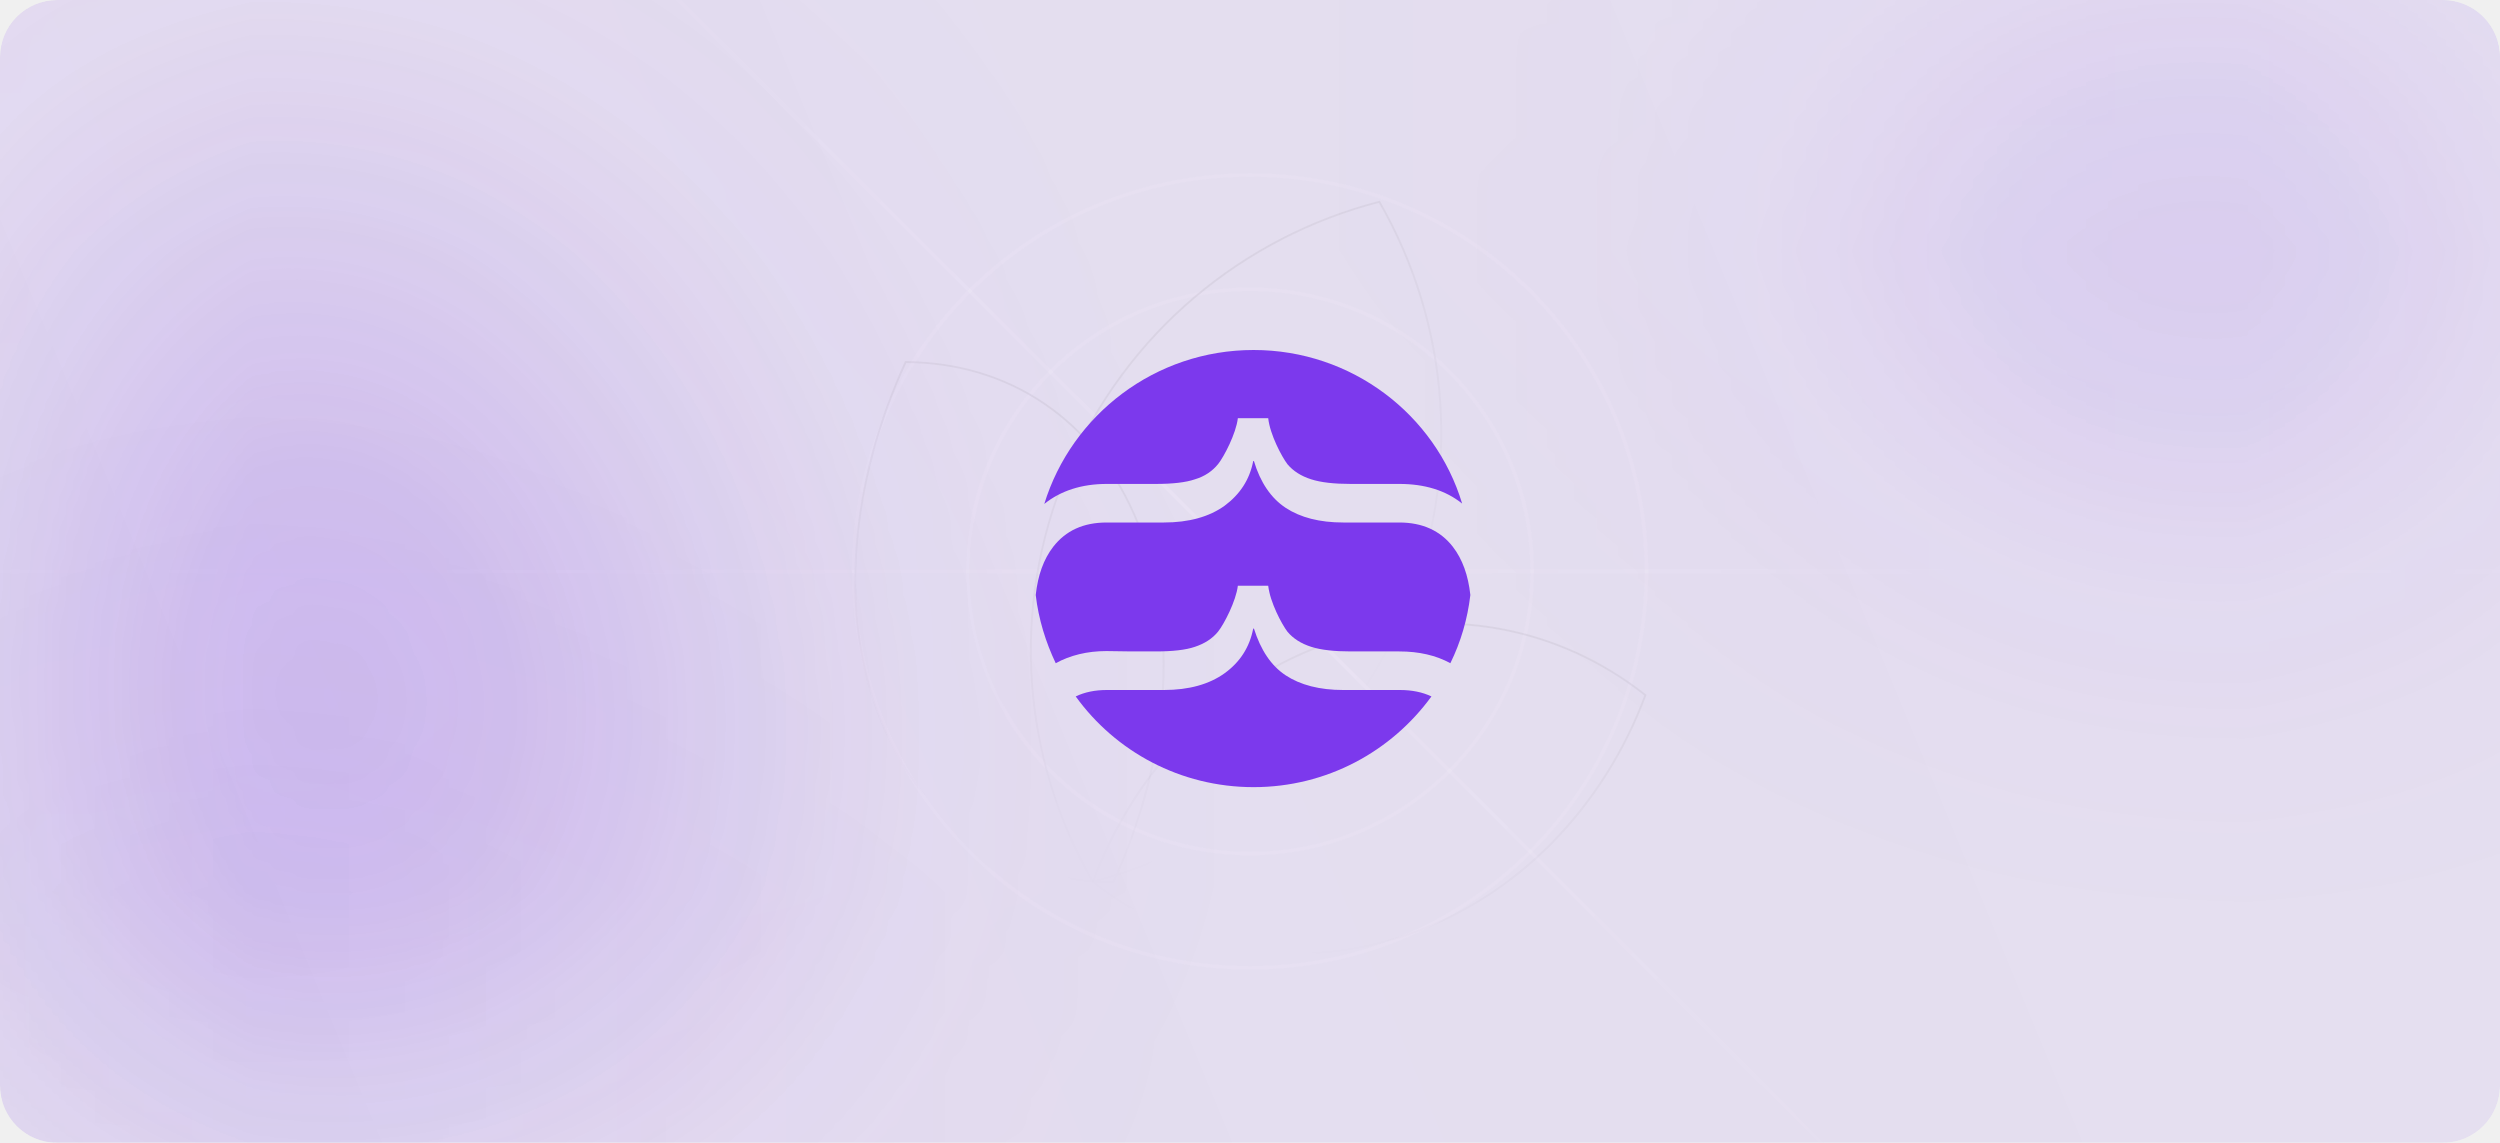
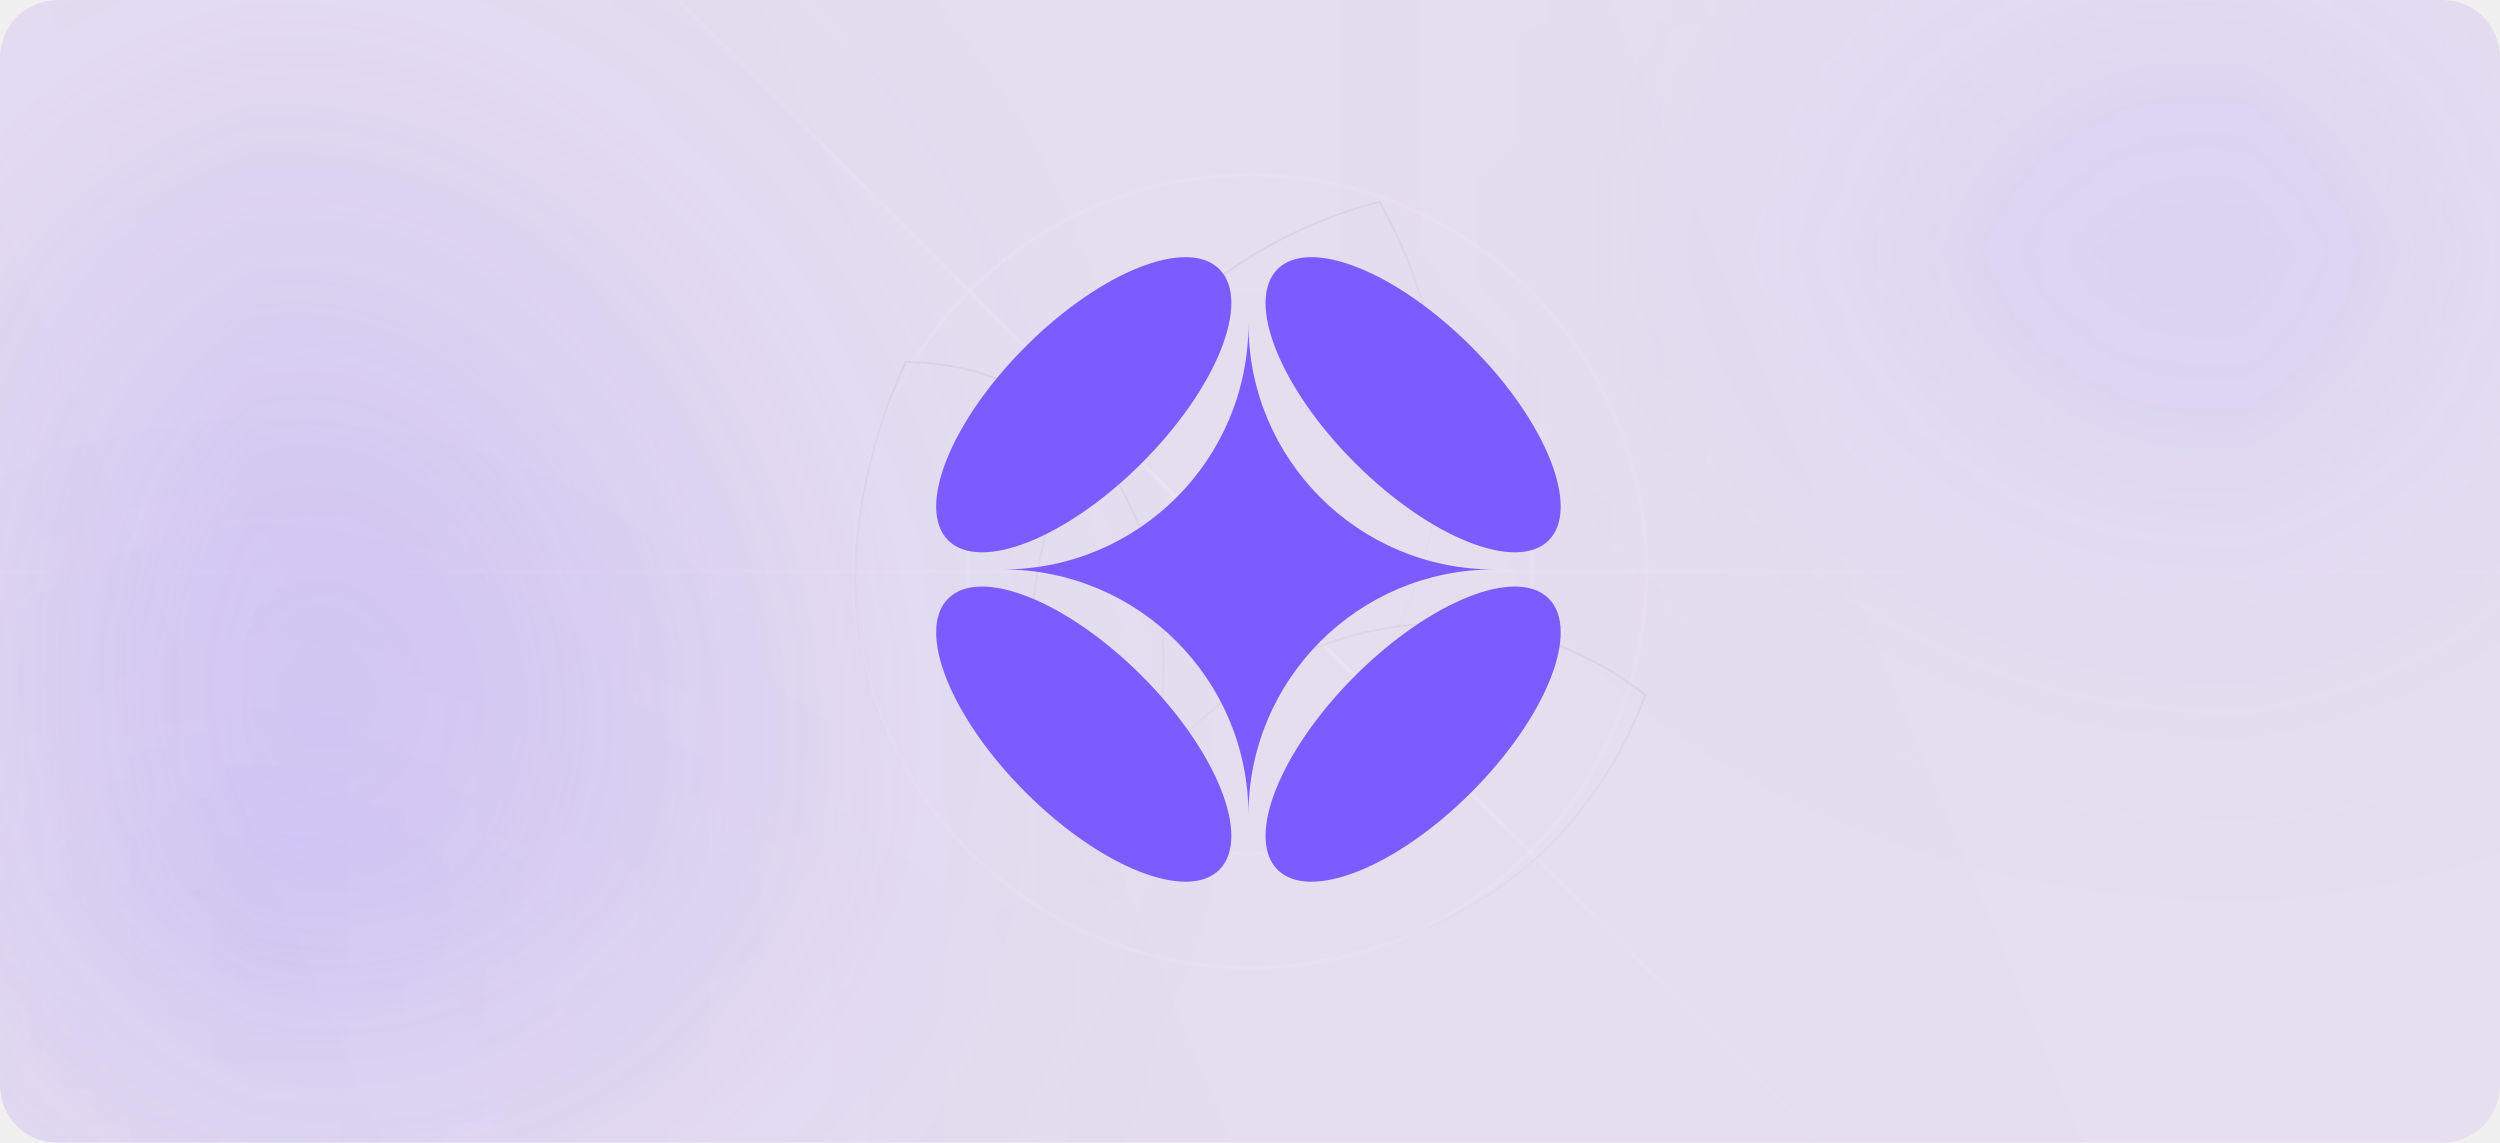
<svg xmlns="http://www.w3.org/2000/svg" width="700" height="320" viewBox="0 0 700 320" fill="none">
-   <g clip-path="url(#clip0_1_4)">
-     <mask id="mask0_1_4" style="mask-type:luminance" maskUnits="userSpaceOnUse" x="0" y="0" width="700" height="320">
-       <path d="M684 0H16C7.163 0 0 7.163 0 16V304C0 312.837 7.163 320 16 320H684C692.837 320 700 312.837 700 304V16C700 7.163 692.837 0 684 0Z" fill="white" />
+   <g clip-path="url(#clip0_1_3)">
+     <mask id="mask0_1_3" style="mask-type:luminance" maskUnits="userSpaceOnUse" x="0" y="0" width="700" height="320">
+       <path d="M700 0H0V320H700V0Z" fill="white" />
    </mask>
-     <g mask="url(#mask0_1_4)">
-       <path d="M684 0H16C7.163 0 0 7.163 0 16V304C0 312.837 7.163 320 16 320H684C692.837 320 700 312.837 700 304V16C700 7.163 692.837 0 684 0Z" fill="url(#paint0_linear_1_4)" />
-       <path d="M311.72 247.034C283.108 246.887 258.409 231.208 246.538 201.531C234.656 171.825 238.271 134.702 253.583 101.377C282.195 101.524 306.894 117.203 318.765 146.88C330.647 176.586 327.031 213.709 311.72 247.034Z" stroke="url(#paint1_linear_1_4)" stroke-opacity="0.05" stroke-width="0.531" />
-       <path d="M393.341 171.537C376.971 210.369 343.89 237.091 305.969 246.867C286.462 212.959 282.476 170.663 298.845 131.831C315.215 92.998 348.295 66.276 386.217 56.5C405.724 90.408 409.71 132.704 393.341 171.537Z" stroke="url(#paint2_linear_1_4)" stroke-opacity="0.05" stroke-width="0.531" />
-       <path d="M393.586 261.878C362.034 272.529 329.98 265.88 306.002 246.907C317.534 215.919 341.57 190.327 373.13 179.673C404.681 169.023 436.735 175.671 460.714 194.644C449.181 225.632 425.145 251.224 393.586 261.878Z" stroke="url(#paint3_linear_1_4)" stroke-opacity="0.05" stroke-width="0.531" />
-       <g opacity="0.8" filter="url(#filter0_f_1_4)">
-         <path d="M660 100C748.366 100 820 28.366 820 -60C820 -148.366 748.366 -220 660 -220C571.634 -220 500 -148.366 500 -60C500 28.366 571.634 100 660 100Z" fill="#6415EA" fill-opacity="0.4" />
-       </g>
-       <g opacity="0.8" filter="url(#filter1_f_1_4)">
-         <path d="M20 373C108.366 373 180 301.366 180 213C180 124.634 108.366 53 20 53C-68.366 53 -140 124.634 -140 213C-140 301.366 -68.366 373 20 373Z" fill="#6218E2" fill-opacity="0.33" />
-       </g>
-       <g opacity="0.8" filter="url(#filter2_f_1_4)">
- </g>
-       <g opacity="0.8" filter="url(#filter3_f_1_4)">
-         <path d="M20 573C108.366 573 180 501.366 180 413C180 324.634 108.366 253 20 253C-68.366 253 -140 324.634 -140 413C-140 501.366 -68.366 573 20 573Z" fill="#4018E2" fill-opacity="0.22" />
-       </g>
-       <path opacity="0.2" d="M0 50H700" stroke="url(#paint4_radial_1_4)" stroke-dasharray="4 4" />
-       <path opacity="0.1" d="M0 82H700" stroke="url(#paint5_radial_1_4)" stroke-dasharray="4 4" />
-       <path opacity="0.2" d="M239 0V320" stroke="url(#paint6_radial_1_4)" stroke-dasharray="4 4" />
-       <path opacity="0.1" d="M271 0V320" stroke="url(#paint7_radial_1_4)" stroke-dasharray="4 4" />
-       <path opacity="0.2" d="M461 0V320" stroke="url(#paint8_radial_1_4)" stroke-dasharray="4 4" />
-       <path opacity="0.1" d="M429 0V320" stroke="url(#paint9_radial_1_4)" stroke-dasharray="4 4" />
-       <path opacity="0.2" d="M0 271H700" stroke="url(#paint10_radial_1_4)" stroke-dasharray="4 4" />
-       <path opacity="0.1" d="M0 239H700" stroke="url(#paint11_radial_1_4)" stroke-dasharray="4 4" />
-       <g style="mix-blend-mode:overlay" opacity="0.1">
-         <path d="M0 160H700" stroke="url(#paint12_linear_1_4)" />
-       </g>
-       <g style="mix-blend-mode:overlay" opacity="0.2">
-         <path d="M511 321L189 -1" stroke="url(#paint13_linear_1_4)" />
-       </g>
-       <g style="mix-blend-mode:overlay" opacity="0.1">
-         <path d="M350 271C411.304 271 461 221.304 461 160C461 98.696 411.304 49 350 49C288.696 49 239 98.696 239 160C239 221.304 288.696 271 350 271Z" stroke="white" />
-       </g>
-       <g style="mix-blend-mode:overlay" opacity="0.1">
-         <path d="M350 239C393.63 239 429 203.63 429 160C429 116.37 393.63 81 350 81C306.37 81 271 116.37 271 160C271 203.63 306.37 239 350 239Z" stroke="white" />
+     <g mask="url(#mask0_1_3)">
+       <mask id="mask1_1_3" style="mask-type:luminance" maskUnits="userSpaceOnUse" x="0" y="0" width="700" height="320">
+         <path d="M684 0H16C7.163 0 0 7.163 0 16V304C0 312.837 7.163 320 16 320H684C692.837 320 700 312.837 700 304V16C700 7.163 692.837 0 684 0Z" fill="white" />
+       </mask>
+       <g mask="url(#mask1_1_3)">
+         <path d="M684 0H16C7.163 0 0 7.163 0 16V304C0 312.837 7.163 320 16 320H684C692.837 320 700 312.837 700 304V16C700 7.163 692.837 0 684 0Z" fill="url(#paint0_linear_1_3)" />
+         <path d="M311.72 247.034C283.108 246.887 258.409 231.208 246.538 201.531C234.656 171.825 238.271 134.702 253.583 101.377C282.195 101.524 306.894 117.203 318.765 146.88C330.647 176.586 327.031 213.709 311.72 247.034Z" stroke="url(#paint1_linear_1_3)" stroke-opacity="0.05" stroke-width="0.531" />
+         <path d="M393.341 171.537C376.971 210.369 343.89 237.091 305.969 246.867C286.462 212.959 282.476 170.663 298.845 131.831C315.215 92.998 348.295 66.276 386.217 56.5C405.724 90.408 409.71 132.704 393.341 171.537Z" stroke="url(#paint2_linear_1_3)" stroke-opacity="0.05" stroke-width="0.531" />
+         <path d="M393.586 261.878C362.034 272.529 329.98 265.88 306.002 246.907C317.534 215.919 341.57 190.327 373.13 179.673C404.681 169.023 436.735 175.671 460.714 194.644C449.181 225.632 425.145 251.224 393.586 261.878Z" stroke="url(#paint3_linear_1_3)" stroke-opacity="0.05" stroke-width="0.531" />
+         <g opacity="0.8" filter="url(#filter0_f_1_3)">
+           <path d="M660 100C748.366 100 820 28.366 820 -60C820 -148.366 748.366 -220 660 -220C571.634 -220 500 -148.366 500 -60C500 28.366 571.634 100 660 100Z" fill="#7C5CFE" fill-opacity="0.4" />
+         </g>
+         <g opacity="0.8" filter="url(#filter1_f_1_3)">
+           <path d="M20 373C108.366 373 180 301.366 180 213C180 124.634 108.366 53 20 53C-68.366 53 -140 124.634 -140 213C-140 301.366 -68.366 373 20 373Z" fill="#7C5CFE" fill-opacity="0.33" />
+         </g>
+         <g opacity="0.8" filter="url(#filter2_f_1_3)">
+           <path d="M20 573C108.366 573 180 501.366 180 413C180 324.634 108.366 253 20 253C-68.366 253 -140 324.634 -140 413C-140 501.366 -68.366 573 20 573Z" fill="#7C5CFE" fill-opacity="0.22" />
+         </g>
+         <path opacity="0.2" d="M0 50H700" stroke="url(#paint4_radial_1_3)" stroke-dasharray="4 4" />
+         <path opacity="0.1" d="M0 82H700" stroke="url(#paint5_radial_1_3)" stroke-dasharray="4 4" />
+         <path opacity="0.2" d="M239 0V320" stroke="url(#paint6_radial_1_3)" stroke-dasharray="4 4" />
+         <path opacity="0.1" d="M271 0V320" stroke="url(#paint7_radial_1_3)" stroke-dasharray="4 4" />
+         <path opacity="0.2" d="M461 0V320" stroke="url(#paint8_radial_1_3)" stroke-dasharray="4 4" />
+         <path opacity="0.1" d="M429 0V320" stroke="url(#paint9_radial_1_3)" stroke-dasharray="4 4" />
+         <path opacity="0.2" d="M0 271H700" stroke="url(#paint10_radial_1_3)" stroke-dasharray="4 4" />
+         <path opacity="0.1" d="M0 239H700" stroke="url(#paint11_radial_1_3)" stroke-dasharray="4 4" />
+         <g style="mix-blend-mode:overlay" opacity="0.1">
+           <path d="M0 160H700" stroke="url(#paint12_linear_1_3)" />
+         </g>
+         <g style="mix-blend-mode:overlay" opacity="0.2">
+           <path d="M511 321L189 -1" stroke="url(#paint13_linear_1_3)" />
+         </g>
+         <g style="mix-blend-mode:overlay" opacity="0.1">
+           <path d="M350 271C411.304 271 461 221.304 461 160C461 98.696 411.304 49 350 49C288.696 49 239 98.696 239 160C239 221.304 288.696 271 350 271Z" stroke="white" />
+         </g>
+         <g style="mix-blend-mode:overlay" opacity="0.1">
+           <path d="M350 239C393.63 239 429 203.63 429 160C429 116.37 393.63 81 350 81C306.37 81 271 116.37 271 160C271 203.63 306.37 239 350 239Z" stroke="white" />
+         </g>
      </g>
    </g>
-     <path d="M316.8 182.4H323.6C328.3 182.4 332 182 334.6 181.1C337.3 180.2 339.5 178.8 341.1 176.8C342.7 174.8 346.1 168.3 346.6 164H355.1C355.6 168.6 358.9 174.8 360.5 176.9C362.1 178.8 364.3 180.2 367.1 181.1C369.9 182 373.6 182.4 378.2 182.4H391.8C397.3 182.4 402.1 183.5 406.1 185.7C409 179.8 410.9 173.4 411.7 166.6C411.1 161.1 409.5 156.6 406.8 153.1C403.3 148.6 398.3 146.3 391.8 146.3H376.1C369.5 146.3 364.1 144.9 360 142.2C355.9 139.5 352.9 135.1 351.1 129.1H350.9C349.9 134.3 347.2 138.4 342.9 141.6C338.6 144.7 332.9 146.3 325.9 146.3H309.9C303.3 146.3 298.4 148.6 294.9 153.1C292.2 156.6 290.6 161.1 290 166.6C290.8 173.4 292.8 179.8 295.6 185.7C299.6 183.5 304.4 182.3 309.8 182.3L316.8 182.4Z" fill="#7C39ED" />
-     <path d="M309.9 135.5H323.6C328.3 135.5 332 135.1 334.6 134.2C337.3 133.4 339.5 131.9 341.1 129.9C342.7 127.9 346.1 121.4 346.6 117.1H355.1C355.6 121.7 358.9 127.9 360.5 130C362.1 131.9 364.3 133.3 367.1 134.2C369.9 135.1 373.6 135.5 378.2 135.5H391.8C398.9 135.5 404.8 137.3 409.4 141C401.9 116.1 378.5 98 351 98C323.5 98 300.1 116.1 292.4 141.1C297 137.4 302.9 135.5 309.9 135.5Z" fill="#7C39ED" />
-     <path d="M392 193.2H376.1C369.5 193.2 364.1 191.8 360 189.1C355.9 186.4 353 182 351.1 176H350.9C349.9 181.2 347.2 185.4 342.9 188.5C338.6 191.6 332.9 193.2 325.9 193.2H309.9C306.6 193.2 303.7 193.8 301.2 195C312.3 210.4 330.5 220.4 351 220.4C371.5 220.4 389.6 210.4 400.8 195C398.3 193.8 395.3 193.2 392 193.2Z" fill="#7C39ED" />
+     <g clip-path="url(#clip1_1_3)">
+       <path fill-rule="evenodd" clip-rule="evenodd" d="M319.738 129.617C340.708 108.65 350.417 84.36 341.422 75.365C332.424 66.358 308.12 76.066 287.157 97.037C266.191 118.005 256.484 142.302 265.487 151.297C274.481 160.294 298.777 150.586 319.74 129.618L319.738 129.617Z" fill="#7C5CFE" />
+       <path fill-rule="evenodd" clip-rule="evenodd" d="M411.963 221.846C432.931 200.88 442.64 176.585 433.642 167.592C424.644 158.59 400.358 168.297 379.387 189.268C358.419 210.236 348.713 234.527 357.707 243.52C366.707 252.523 391.004 242.823 411.963 221.846Z" fill="#7C5CFE" />
+       <path fill-rule="evenodd" clip-rule="evenodd" d="M319.738 189.27C298.775 168.298 274.48 158.59 265.485 167.592C256.482 176.586 266.19 200.885 287.157 221.846C308.125 242.822 332.424 252.523 341.422 243.522C350.425 234.521 340.709 210.238 319.738 189.27Z" fill="#7C5CFE" />
+       <path fill-rule="evenodd" clip-rule="evenodd" d="M411.963 97.039C391.002 76.07 366.706 66.359 357.703 75.365C348.713 84.36 358.416 108.651 379.383 129.615C400.358 150.584 424.65 160.294 433.64 151.295C442.641 142.297 432.937 118.005 411.961 97.039H411.963Z" fill="#7C5CFE" />
+       <path d="M349.565 90.656C349.565 128.647 318.761 159.443 280.777 159.443C318.768 159.443 349.565 190.24 349.565 228.226C349.565 190.24 380.36 159.443 418.346 159.443C380.361 159.443 349.565 128.647 349.565 90.656Z" fill="#7C5CFE" />
+     </g>
  </g>
  <defs>
-     <filter id="filter0_f_1_4" x="260" y="-460" width="800" height="800" filterUnits="userSpaceOnUse" color-interpolation-filters="sRGB">
+     <filter id="filter0_f_1_3" x="260" y="-460" width="800" height="800" filterUnits="userSpaceOnUse" color-interpolation-filters="sRGB">
      <feFlood flood-opacity="0" result="BackgroundImageFix" />
      <feBlend mode="normal" in="SourceGraphic" in2="BackgroundImageFix" result="shape" />
-       <feGaussianBlur stdDeviation="120" result="effect1_foregroundBlur_1_4" />
+       <feGaussianBlur stdDeviation="120" result="effect1_foregroundBlur_1_3" />
    </filter>
-     <filter id="filter1_f_1_4" x="-380" y="-187" width="800" height="800" filterUnits="userSpaceOnUse" color-interpolation-filters="sRGB">
+     <filter id="filter1_f_1_3" x="-380" y="-187" width="800" height="800" filterUnits="userSpaceOnUse" color-interpolation-filters="sRGB">
      <feFlood flood-opacity="0" result="BackgroundImageFix" />
      <feBlend mode="normal" in="SourceGraphic" in2="BackgroundImageFix" result="shape" />
-       <feGaussianBlur stdDeviation="120" result="effect1_foregroundBlur_1_4" />
+       <feGaussianBlur stdDeviation="120" result="effect1_foregroundBlur_1_3" />
    </filter>
-     <filter id="filter2_f_1_4" x="260" y="80" width="800" height="800" filterUnits="userSpaceOnUse" color-interpolation-filters="sRGB">
+     <filter id="filter2_f_1_3" x="-380" y="13" width="800" height="800" filterUnits="userSpaceOnUse" color-interpolation-filters="sRGB">
      <feFlood flood-opacity="0" result="BackgroundImageFix" />
      <feBlend mode="normal" in="SourceGraphic" in2="BackgroundImageFix" result="shape" />
-       <feGaussianBlur stdDeviation="120" result="effect1_foregroundBlur_1_4" />
+       <feGaussianBlur stdDeviation="120" result="effect1_foregroundBlur_1_3" />
    </filter>
-     <filter id="filter3_f_1_4" x="-380" y="13" width="800" height="800" filterUnits="userSpaceOnUse" color-interpolation-filters="sRGB">
-       <feFlood flood-opacity="0" result="BackgroundImageFix" />
-       <feBlend mode="normal" in="SourceGraphic" in2="BackgroundImageFix" result="shape" />
-       <feGaussianBlur stdDeviation="120" result="effect1_foregroundBlur_1_4" />
-     </filter>
-     <linearGradient id="paint0_linear_1_4" x1="1.27814e-05" y1="320" x2="710.784" y2="26.079" gradientUnits="userSpaceOnUse">
+     <linearGradient id="paint0_linear_1_3" x1="1.27814e-05" y1="320" x2="710.784" y2="26.079" gradientUnits="userSpaceOnUse">
      <stop stop-color="#6415EA" stop-opacity="0.09" />
      <stop offset="0.729" stop-color="#6415EA" stop-opacity="0.08" />
    </linearGradient>
-     <linearGradient id="paint1_linear_1_4" x1="311.84" y1="123.717" x2="253.579" y2="224.761" gradientUnits="userSpaceOnUse">
+     <linearGradient id="paint1_linear_1_3" x1="311.84" y1="123.717" x2="253.579" y2="224.761" gradientUnits="userSpaceOnUse">
      <stop />
      <stop offset="1" stop-opacity="0" />
    </linearGradient>
-     <linearGradient id="paint2_linear_1_4" x1="308.586" y1="102.284" x2="383.487" y2="201.169" gradientUnits="userSpaceOnUse">
+     <linearGradient id="paint2_linear_1_3" x1="308.586" y1="102.284" x2="383.487" y2="201.169" gradientUnits="userSpaceOnUse">
      <stop />
      <stop offset="1" stop-opacity="0" />
    </linearGradient>
-     <linearGradient id="paint3_linear_1_4" x1="395.842" y1="169.781" x2="370.99" y2="271.799" gradientUnits="userSpaceOnUse">
+     <linearGradient id="paint3_linear_1_3" x1="395.842" y1="169.781" x2="370.99" y2="271.799" gradientUnits="userSpaceOnUse">
      <stop />
      <stop offset="1" stop-opacity="0" />
    </linearGradient>
-     <radialGradient id="paint4_radial_1_4" cx="0" cy="0" r="1" gradientUnits="userSpaceOnUse" gradientTransform="translate(nan nan) rotate(nan) scale(nan nan)">
+     <radialGradient id="paint4_radial_1_3" cx="0" cy="0" r="1" gradientUnits="userSpaceOnUse" gradientTransform="translate(nan nan) rotate(nan) scale(nan nan)">
      <stop offset="0.349" stop-color="#84FFD3" />
      <stop offset="0.88" stop-color="#18E299" stop-opacity="0" />
    </radialGradient>
-     <radialGradient id="paint5_radial_1_4" cx="0" cy="0" r="1" gradientUnits="userSpaceOnUse" gradientTransform="translate(nan nan) rotate(nan) scale(nan nan)">
+     <radialGradient id="paint5_radial_1_3" cx="0" cy="0" r="1" gradientUnits="userSpaceOnUse" gradientTransform="translate(nan nan) rotate(nan) scale(nan nan)">
      <stop offset="0.349" stop-color="#84FFD3" />
      <stop offset="0.88" stop-color="#18E299" stop-opacity="0" />
    </radialGradient>
-     <radialGradient id="paint6_radial_1_4" cx="0" cy="0" r="1" gradientUnits="userSpaceOnUse" gradientTransform="translate(nan nan) rotate(nan) scale(nan nan)">
+     <radialGradient id="paint6_radial_1_3" cx="0" cy="0" r="1" gradientUnits="userSpaceOnUse" gradientTransform="translate(nan nan) rotate(nan) scale(nan nan)">
      <stop offset="0.349" stop-color="#84FFD3" />
      <stop offset="0.88" stop-color="#18E299" stop-opacity="0" />
    </radialGradient>
-     <radialGradient id="paint7_radial_1_4" cx="0" cy="0" r="1" gradientUnits="userSpaceOnUse" gradientTransform="translate(nan nan) rotate(nan) scale(nan nan)">
+     <radialGradient id="paint7_radial_1_3" cx="0" cy="0" r="1" gradientUnits="userSpaceOnUse" gradientTransform="translate(nan nan) rotate(nan) scale(nan nan)">
      <stop offset="0.349" stop-color="#84FFD3" />
      <stop offset="0.88" stop-color="#18E299" stop-opacity="0" />
    </radialGradient>
-     <radialGradient id="paint8_radial_1_4" cx="0" cy="0" r="1" gradientUnits="userSpaceOnUse" gradientTransform="translate(nan nan) rotate(nan) scale(nan nan)">
+     <radialGradient id="paint8_radial_1_3" cx="0" cy="0" r="1" gradientUnits="userSpaceOnUse" gradientTransform="translate(nan nan) rotate(nan) scale(nan nan)">
      <stop offset="0.349" stop-color="#84FFD3" />
      <stop offset="0.88" stop-color="#18E299" stop-opacity="0" />
    </radialGradient>
-     <radialGradient id="paint9_radial_1_4" cx="0" cy="0" r="1" gradientUnits="userSpaceOnUse" gradientTransform="translate(nan nan) rotate(nan) scale(nan nan)">
+     <radialGradient id="paint9_radial_1_3" cx="0" cy="0" r="1" gradientUnits="userSpaceOnUse" gradientTransform="translate(nan nan) rotate(nan) scale(nan nan)">
      <stop offset="0.349" stop-color="#84FFD3" />
      <stop offset="0.88" stop-color="#18E299" stop-opacity="0" />
    </radialGradient>
-     <radialGradient id="paint10_radial_1_4" cx="0" cy="0" r="1" gradientUnits="userSpaceOnUse" gradientTransform="translate(nan nan) rotate(nan) scale(nan nan)">
+     <radialGradient id="paint10_radial_1_3" cx="0" cy="0" r="1" gradientUnits="userSpaceOnUse" gradientTransform="translate(nan nan) rotate(nan) scale(nan nan)">
      <stop offset="0.349" stop-color="#84FFD3" />
      <stop offset="0.88" stop-color="#18E299" stop-opacity="0" />
    </radialGradient>
-     <radialGradient id="paint11_radial_1_4" cx="0" cy="0" r="1" gradientUnits="userSpaceOnUse" gradientTransform="translate(nan nan) rotate(nan) scale(nan nan)">
+     <radialGradient id="paint11_radial_1_3" cx="0" cy="0" r="1" gradientUnits="userSpaceOnUse" gradientTransform="translate(nan nan) rotate(nan) scale(nan nan)">
      <stop offset="0.349" stop-color="#84FFD3" />
      <stop offset="0.88" stop-color="#18E299" stop-opacity="0" />
    </radialGradient>
-     <linearGradient id="paint12_linear_1_4" x1="nan" y1="nan" x2="nan" y2="nan" gradientUnits="userSpaceOnUse">
+     <linearGradient id="paint12_linear_1_3" x1="nan" y1="nan" x2="nan" y2="nan" gradientUnits="userSpaceOnUse">
      <stop stop-color="white" stop-opacity="0.1" />
      <stop offset="0.5" stop-color="white" />
      <stop offset="1" stop-color="white" stop-opacity="0.1" />
    </linearGradient>
-     <linearGradient id="paint13_linear_1_4" x1="511" y1="321" x2="189" y2="-1" gradientUnits="userSpaceOnUse">
+     <linearGradient id="paint13_linear_1_3" x1="511" y1="321" x2="189" y2="-1" gradientUnits="userSpaceOnUse">
      <stop stop-color="white" stop-opacity="0.1" />
      <stop offset="0.5" stop-color="white" />
      <stop offset="1" stop-color="white" stop-opacity="0.1" />
    </linearGradient>
-     <clipPath id="clip0_1_4">
+     <clipPath id="clip0_1_3">
      <rect width="700" height="320" fill="white" />
+     </clipPath>
+     <clipPath id="clip1_1_3">
+       <rect width="175" height="175" fill="white" transform="translate(262 72)" />
    </clipPath>
  </defs>
</svg>
